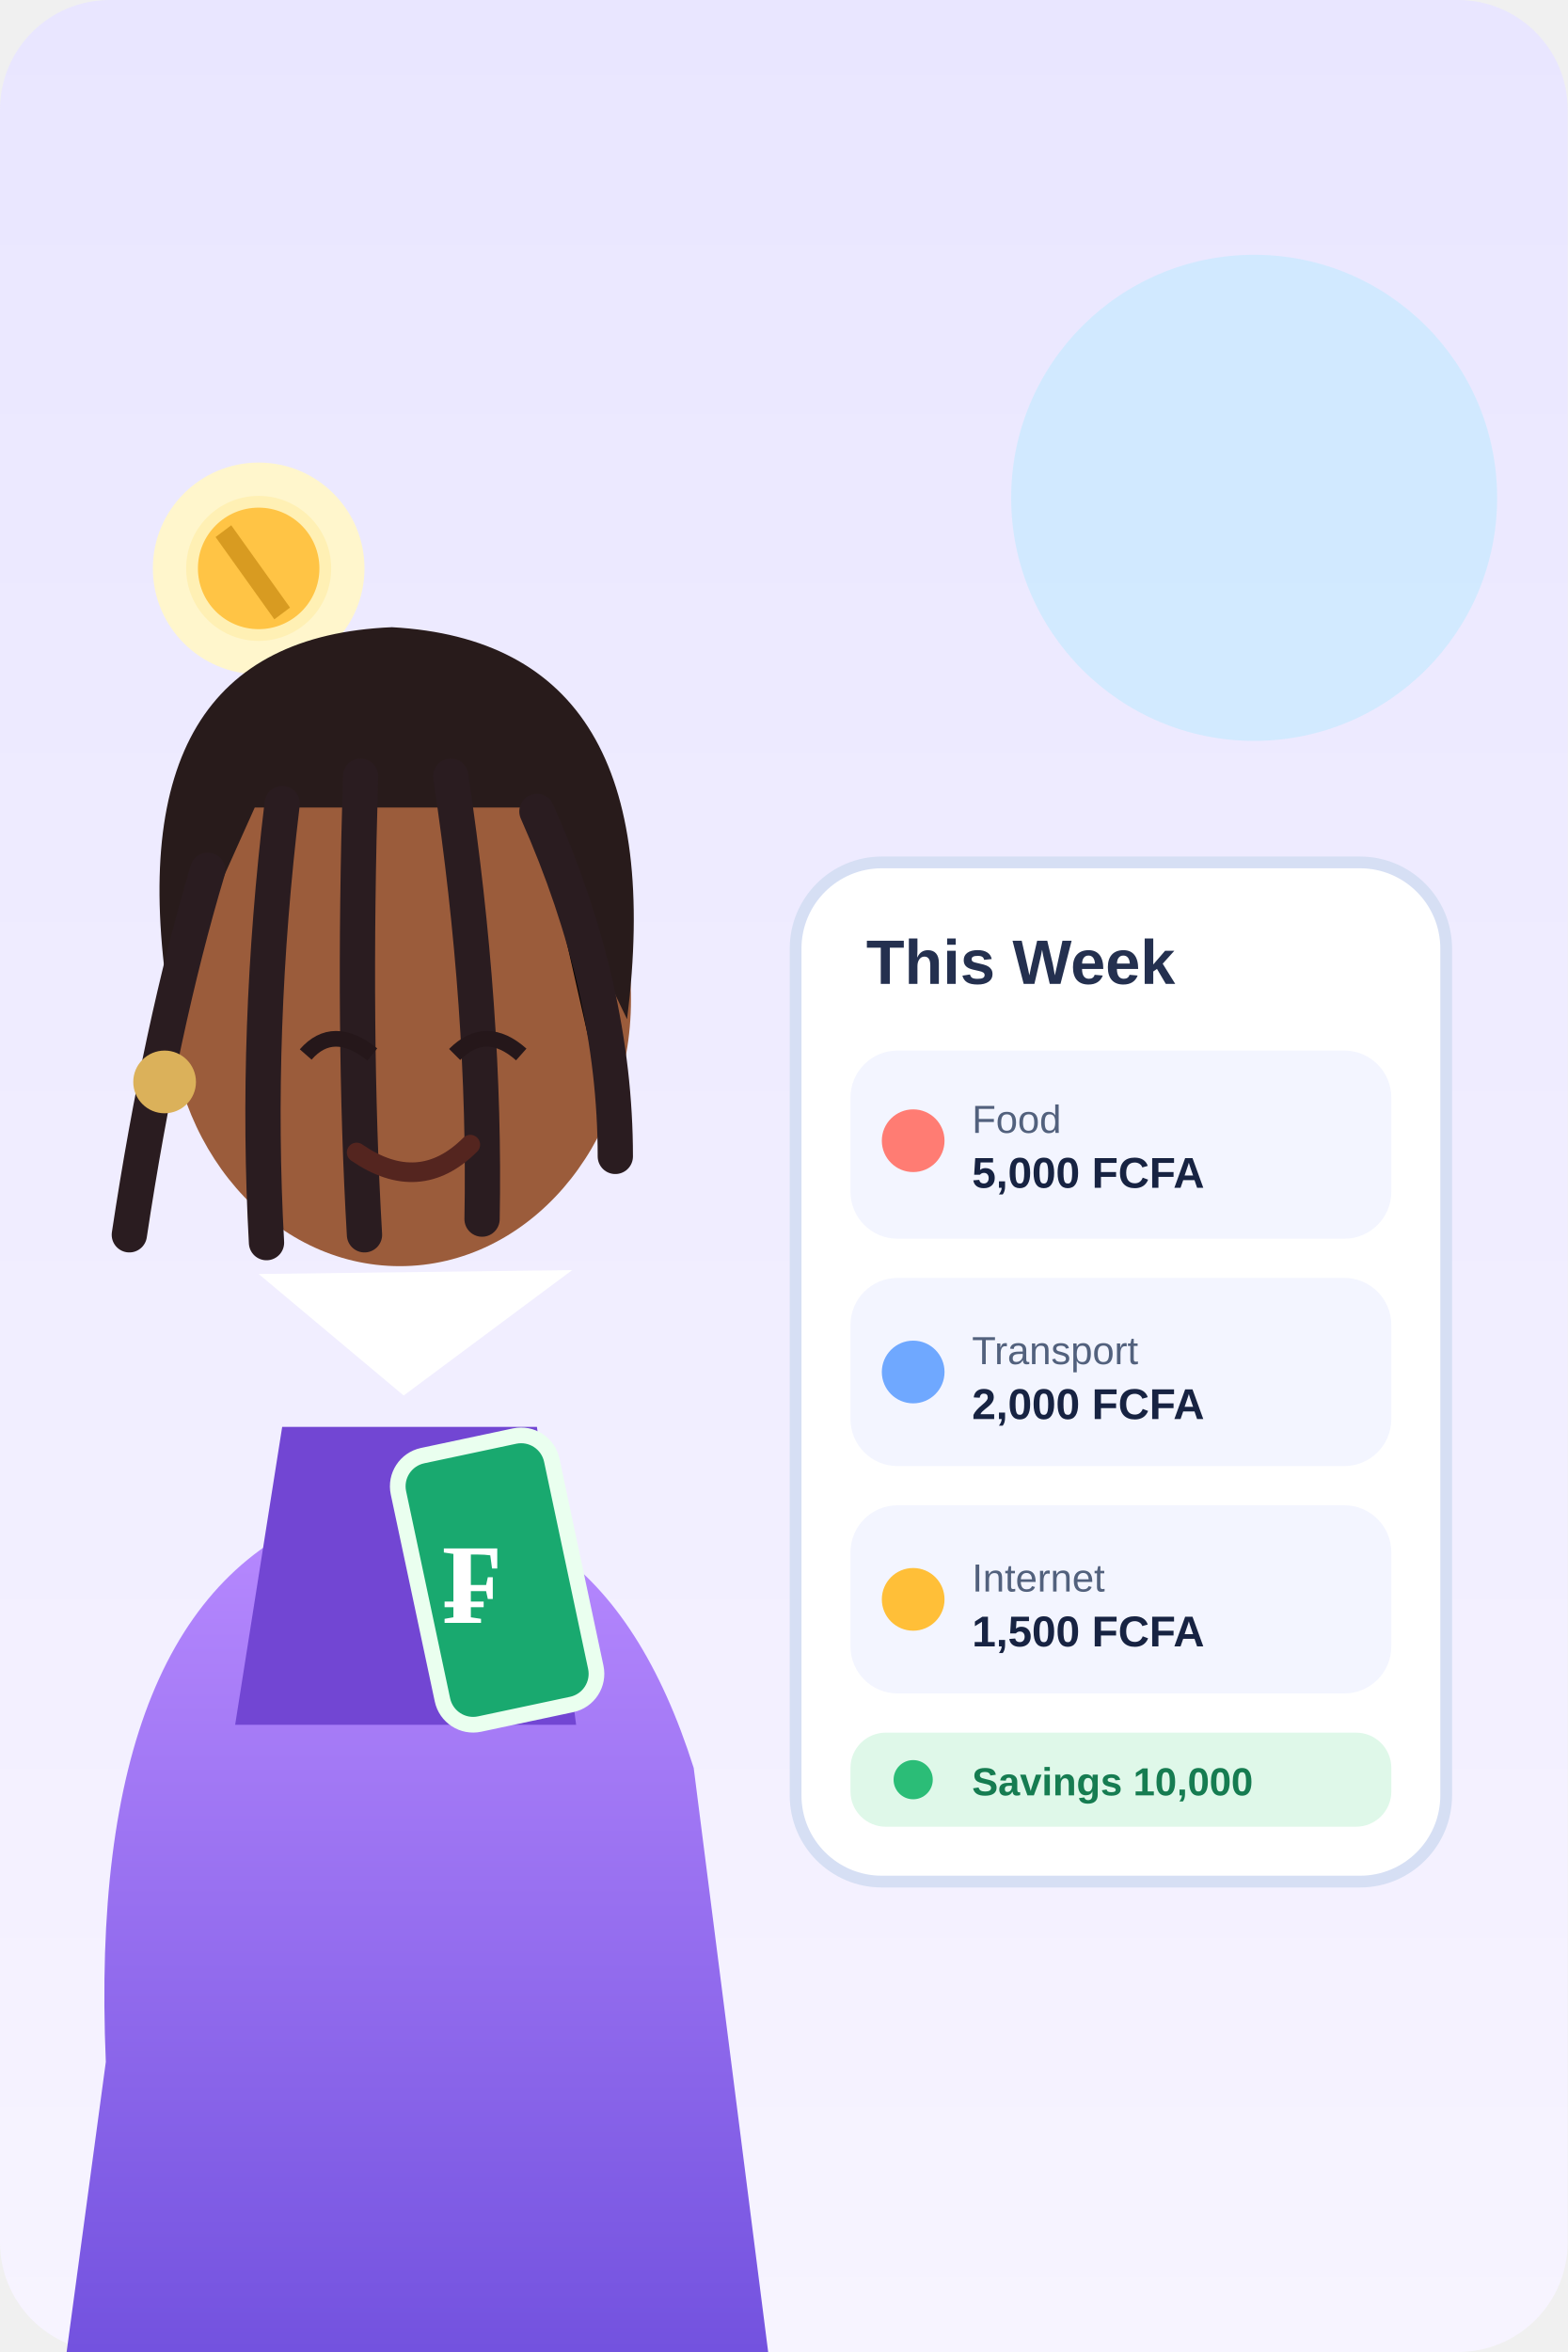
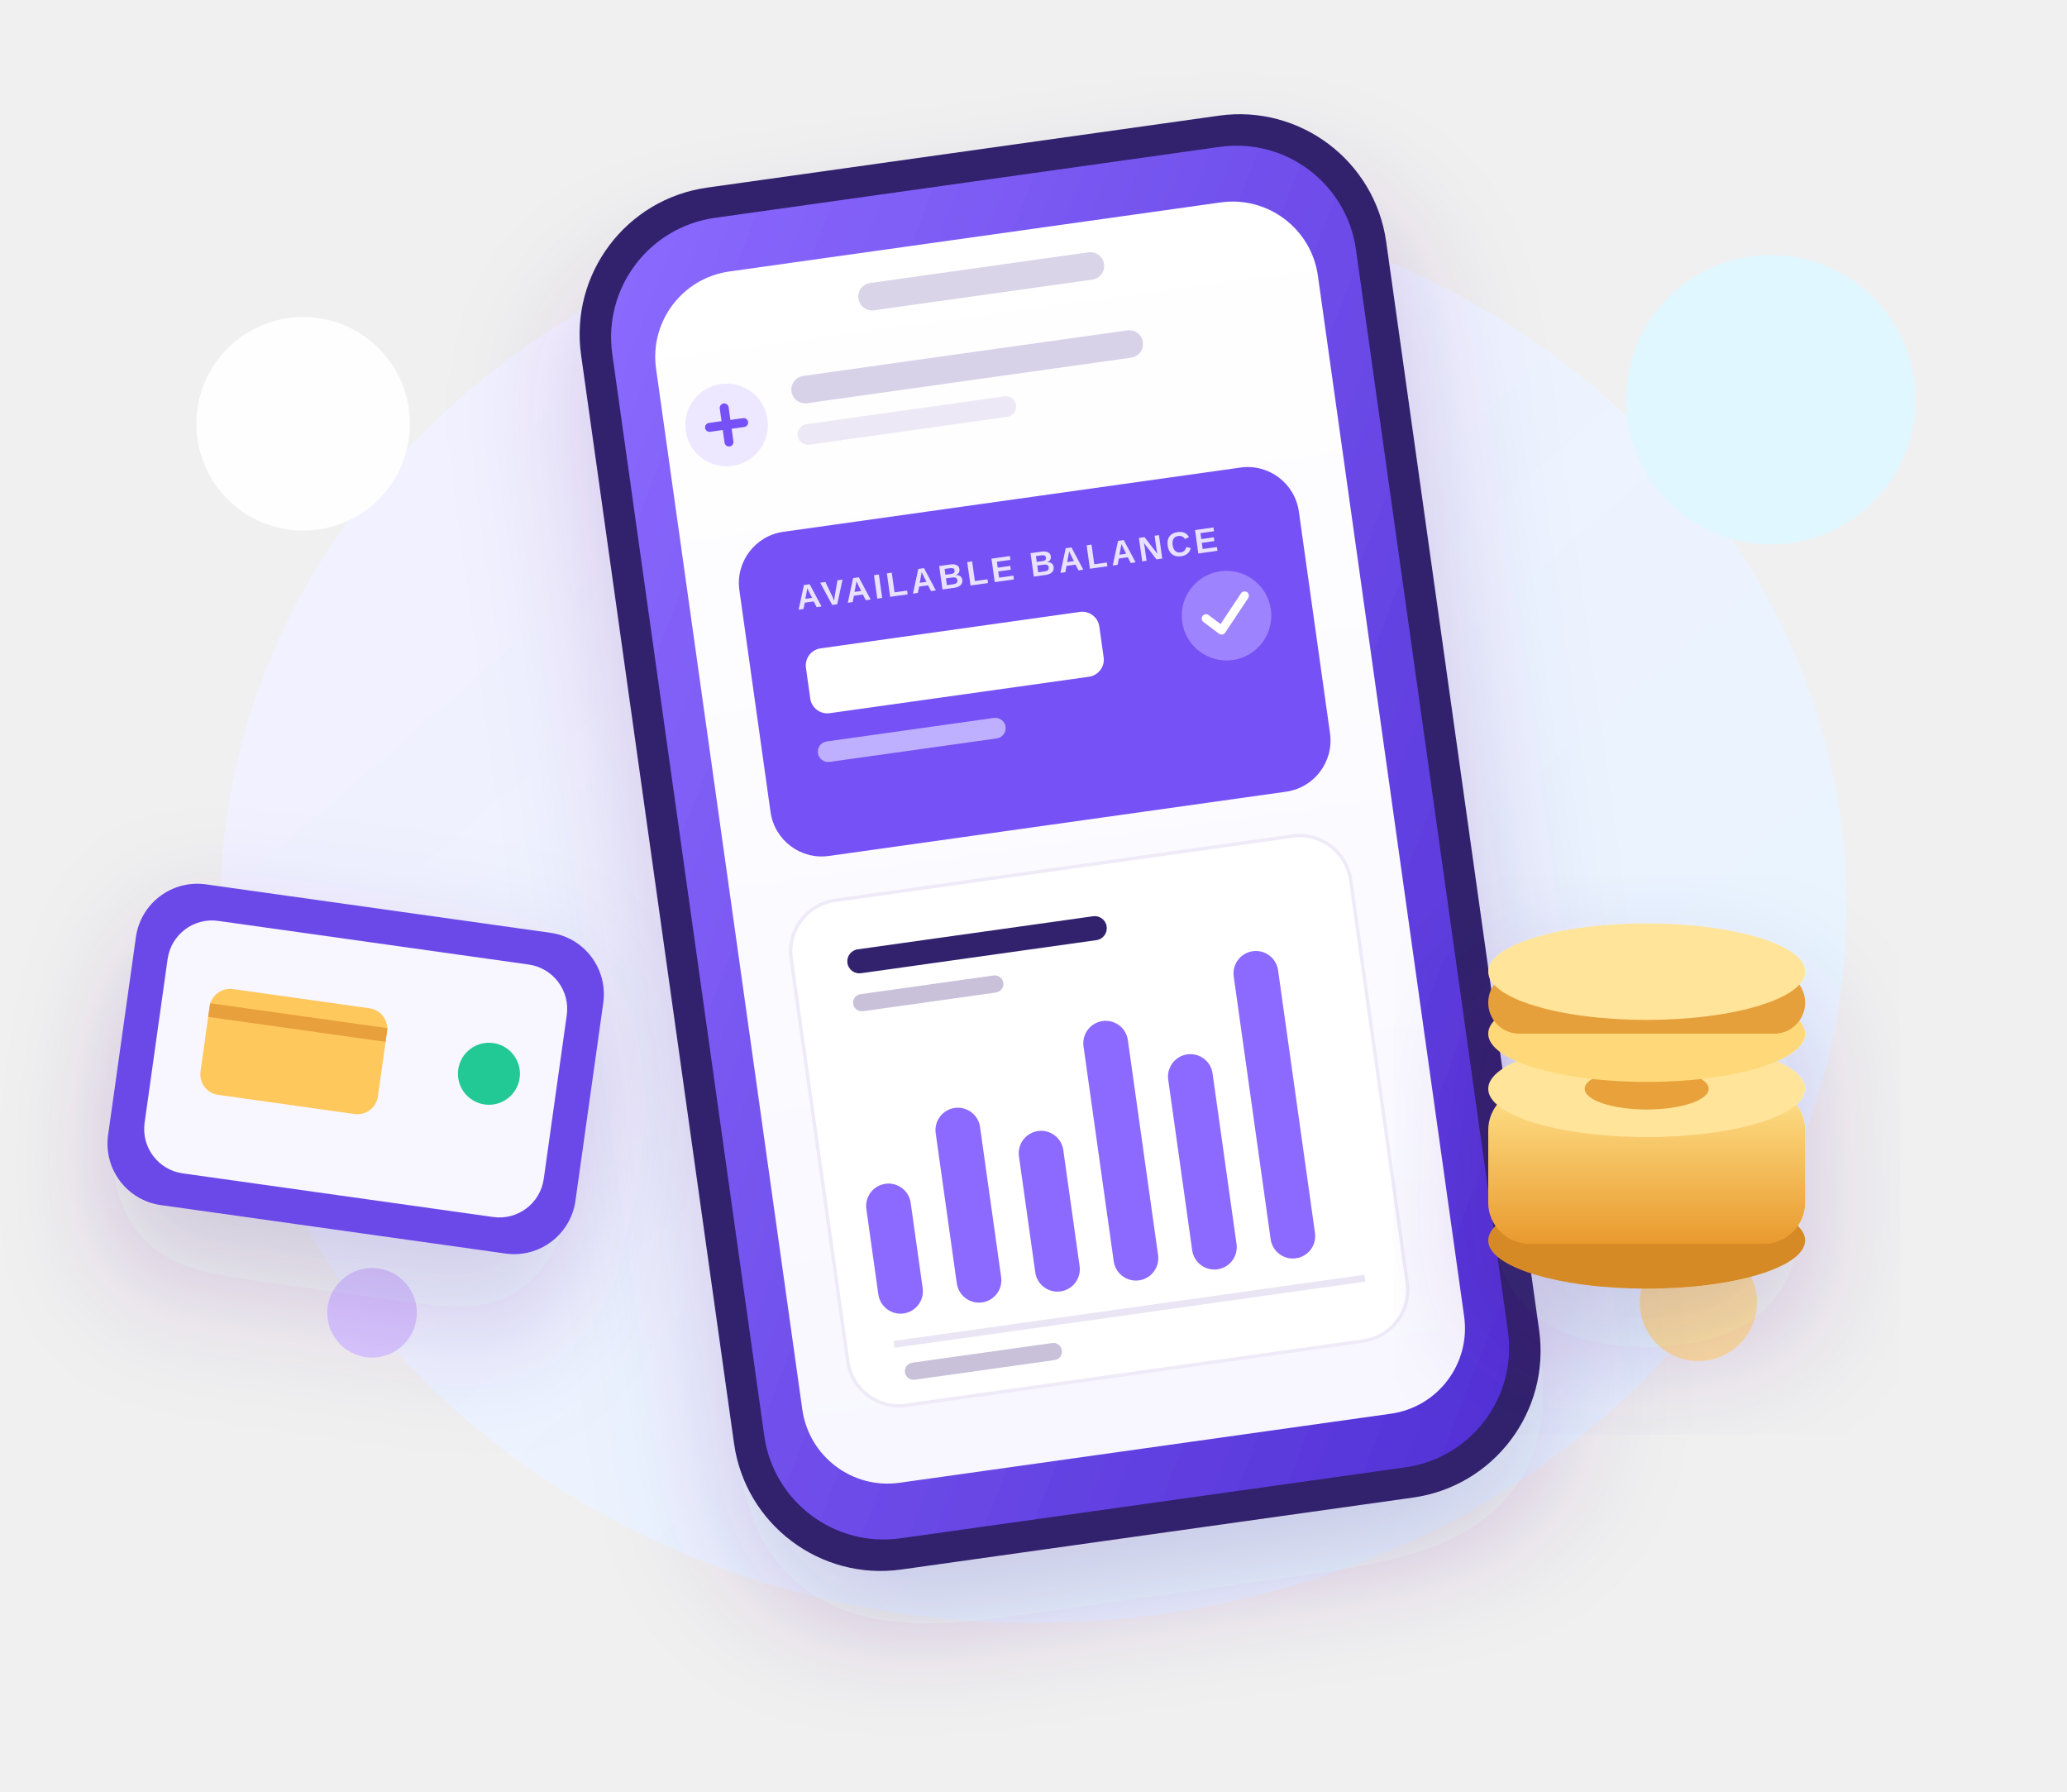
- <svg xmlns="http://www.w3.org/2000/svg" viewBox="0 0 400 600" role="img" aria-label="Student tracking money on her phone">
+ <svg xmlns="http://www.w3.org/2000/svg" viewBox="0 0 600 520" role="img" aria-label="A smartphone displaying a clear personal finance dashboard">
  <defs>
-     <linearGradient id="bg" x2="0" y2="1">
-       <stop stop-color="#e9e6ff" />
-       <stop offset="1" stop-color="#f7f4ff" />
+     <linearGradient id="bg" x1="0" y1="0" x2="1" y2="1">
+       <stop stop-color="#F4F0FF" />
+       <stop offset="1" stop-color="#E6F5FF" />
    </linearGradient>
-     <linearGradient id="shirt" x2="0" y2="1">
-       <stop stop-color="#b88aff" />
-       <stop offset="1" stop-color="#7352df" />
+     <linearGradient id="phone" x1="0" y1="0" x2="1" y2="1">
+       <stop stop-color="#8C6BFF" />
+       <stop offset="1" stop-color="#5130D5" />
    </linearGradient>
+     <linearGradient id="screen" x1="0" y1="0" x2="0" y2="1">
+       <stop stop-color="#FFFFFF" />
+       <stop offset="1" stop-color="#F8F7FF" />
+     </linearGradient>
+     <linearGradient id="coin" x1="0" y1="0" x2="0" y2="1">
+       <stop stop-color="#FFE18A" />
+       <stop offset="1" stop-color="#E99A2E" />
+     </linearGradient>
+     <filter id="shadow" x="-30%" y="-30%" width="160%" height="170%">
+       <feDropShadow dx="0" dy="18" stdDeviation="18" flood-color="#4D318F" flood-opacity=".20" />
+     </filter>
  </defs>
-   <rect width="400" height="600" rx="28" fill="url(#bg)" />
-   <circle cx="320" cy="127" r="62" fill="#c6eaff" opacity=".7" />
-   <circle cx="66" cy="145" r="27" fill="#fff6cc" />
-   <g fill="#ffc445" stroke="#fff0b4" stroke-width="3">
-     <circle cx="66" cy="145" r="17" />
-     <path d="M59 134l15 21-4 3-15-21z" fill="#d89b21" stroke="none" />
+   <ellipse cx="300" cy="263" rx="236" ry="208" fill="url(#bg)" />
+   <circle cx="88" cy="123" r="31" fill="#FFFFFF" opacity=".9" />
+   <circle cx="514" cy="116" r="42" fill="#E0F7FF" />
+   <circle cx="493" cy="378" r="17" fill="#FFE2A0" />
+   <circle cx="108" cy="381" r="13" fill="#D9C9FF" />
+   <g filter="url(#shadow)" transform="rotate(-8 301 247)">
+     <rect x="190" y="43" width="236" height="405" rx="43" fill="#30216D" />
+     <rect x="199" y="52" width="218" height="387" rx="35" fill="url(#phone)" />
+     <rect x="211" y="68" width="194" height="355" rx="25" fill="url(#screen)" />
+     <rect x="272" y="77" width="72" height="8" rx="4" fill="#D9D4E8" />
+     <circle cx="229" cy="112" r="12" fill="#EDE8FF" />
+     <path d="M224 112h10M229 107v10" stroke="#7651F5" stroke-width="2.6" stroke-linecap="round" />
+     <rect x="249" y="101" width="103" height="8" rx="4" fill="#D8D2E9" />
+     <rect x="249" y="115" width="64" height="6" rx="3" fill="#ECE8F5" />
+     <rect x="226" y="145" width="164" height="95" rx="15" fill="#7651F5" />
+     <text x="242" y="168" font-family="Arial,sans-serif" font-size="10" font-weight="700" fill="#E8E1FF" letter-spacing="1">AVAILABLE BALANCE</text>
+     <rect x="242" y="180" width="86" height="19" rx="5" fill="#FFFFFF" />
+     <rect x="242" y="207" width="55" height="6" rx="3" fill="#BFB0FF" />
+     <circle cx="365" cy="187" r="13" fill="#9E83FF" />
+     <path d="m359 187 4 4 8-9" fill="none" stroke="#fff" stroke-width="2.5" stroke-linecap="round" stroke-linejoin="round" />
+     <rect x="226" y="253" width="164" height="148" rx="15" fill="#FFFFFF" stroke="#EFEAF8" />
+     <rect x="242" y="268" width="76" height="7" rx="3.5" fill="#30216D" />
+     <rect x="242" y="281" width="44" height="5" rx="2.5" fill="#C9C1DA" />
+     <path d="M244 368V343M267 368V324M290 368V334M313 368V305M336 368V318M359 368V291" stroke="#8C6BFF" stroke-width="13" stroke-linecap="round" />
+     <path d="M240 383h138" stroke="#EAE5F4" stroke-width="2" />
+     <rect x="242" y="389" width="46" height="5" rx="2.5" fill="#C9C1DA" />
  </g>
-   <path d="M27 526Q22 409 84 386Q152 372 177 451L196 600H17Z" fill="url(#shirt)" />
-   <ellipse cx="102" cy="255" rx="59" ry="68" fill="#9b5c3b" />
-   <path d="M43 255q-14-92 57-95q72 4 60 100l-26-54-69 0z" fill="#281b1b" />
-   <g stroke="#2a1c20" stroke-width="9" stroke-linecap="round">
-     <path d="M53 222q-12 40-20 93" />
-     <path d="M72 205q-7 58-4 112" />
-     <path d="M92 198q-2 66 1 117" />
-     <path d="M115 198q9 60 8 113" />
-     <path d="M137 207q20 45 20 88" />
+   <g filter="url(#shadow)" transform="rotate(8 117 295)">
+     <rect x="37" y="265" width="137" height="94" rx="18" fill="#6A49E8" />
+     <rect x="47" y="275" width="117" height="74" rx="13" fill="#F8F6FF" />
+     <rect x="61" y="294" width="52" height="31" rx="6" fill="#FFC85C" />
+     <path d="M61 301h52" stroke="#E7A03A" stroke-width="4" />
+     <circle cx="144" cy="308" r="9" fill="#24C995" />
  </g>
-   <path d="M78 269q7-8 17 0M116 269q8-8 17 0" fill="none" stroke="#25171a" stroke-width="4" />
-   <path d="M91 294q16 11 29-2" fill="none" stroke="#54251f" stroke-width="5" stroke-linecap="round" />
-   <circle cx="42" cy="276" r="8" fill="#dbb15a" />
-   <path d="M66 325l37 31 43-32" fill="#fff" />
-   <path d="M72 364h65l10 76H60z" fill="#7246d3" />
-   <rect x="100" y="373" width="40" height="70" rx="8" transform="rotate(-12 100 373)" fill="#19a96f" stroke="#eaffef" stroke-width="4" />
-   <text x="120" y="414" fill="#fff" font-size="29" font-weight="700" text-anchor="middle">₣</text>
-   <g transform="translate(203 220)">
-     <rect width="166" height="260" rx="22" fill="#fff" stroke="#d6dff4" stroke-width="3" />
-     <text x="18" y="31" fill="#24304f" font-size="16" font-family="Arial" font-weight="700">This Week</text>
-     <rect x="14" y="48" width="138" height="48" rx="12" fill="#f3f5ff" />
-     <circle cx="30" cy="71" r="8" fill="#ff7c73" />
-     <text x="45" y="69" fill="#52617d" font-size="10" font-family="Arial">Food</text>
-     <text x="45" y="83" fill="#172342" font-size="11" font-family="Arial" font-weight="700">5,000 FCFA</text>
-     <rect x="14" y="106" width="138" height="48" rx="12" fill="#f3f5ff" />
-     <circle cx="30" cy="130" r="8" fill="#6fa8ff" />
-     <text x="45" y="128" fill="#52617d" font-size="10" font-family="Arial">Transport</text>
-     <text x="45" y="142" fill="#172342" font-size="11" font-family="Arial" font-weight="700">2,000 FCFA</text>
-     <rect x="14" y="164" width="138" height="48" rx="12" fill="#f3f5ff" />
-     <circle cx="30" cy="188" r="8" fill="#ffbf38" />
-     <text x="45" y="186" fill="#52617d" font-size="10" font-family="Arial">Internet</text>
-     <text x="45" y="200" fill="#172342" font-size="11" font-family="Arial" font-weight="700">1,500 FCFA</text>
-     <rect x="14" y="222" width="138" height="24" rx="9" fill="#dff8e9" />
-     <circle cx="30" cy="234" r="5" fill="#2bbd77" />
-     <text x="45" y="238" fill="#167c51" font-size="10" font-family="Arial" font-weight="700">Savings 10,000</text>
+   <g filter="url(#shadow)">
+     <ellipse cx="478" cy="360" rx="46" ry="14" fill="#D58A25" />
+     <rect x="432" y="316" width="92" height="45" rx="12" fill="url(#coin)" />
+     <ellipse cx="478" cy="316" rx="46" ry="14" fill="#FFE49A" />
+     <ellipse cx="478" cy="316" rx="18" ry="6" fill="#E8A13A" />
+     <ellipse cx="478" cy="300" rx="46" ry="14" fill="#FFD979" />
+     <rect x="432" y="282" width="92" height="18" rx="9" fill="#E6A03B" />
+     <ellipse cx="478" cy="282" rx="46" ry="14" fill="#FFE49A" />
  </g>
</svg>
